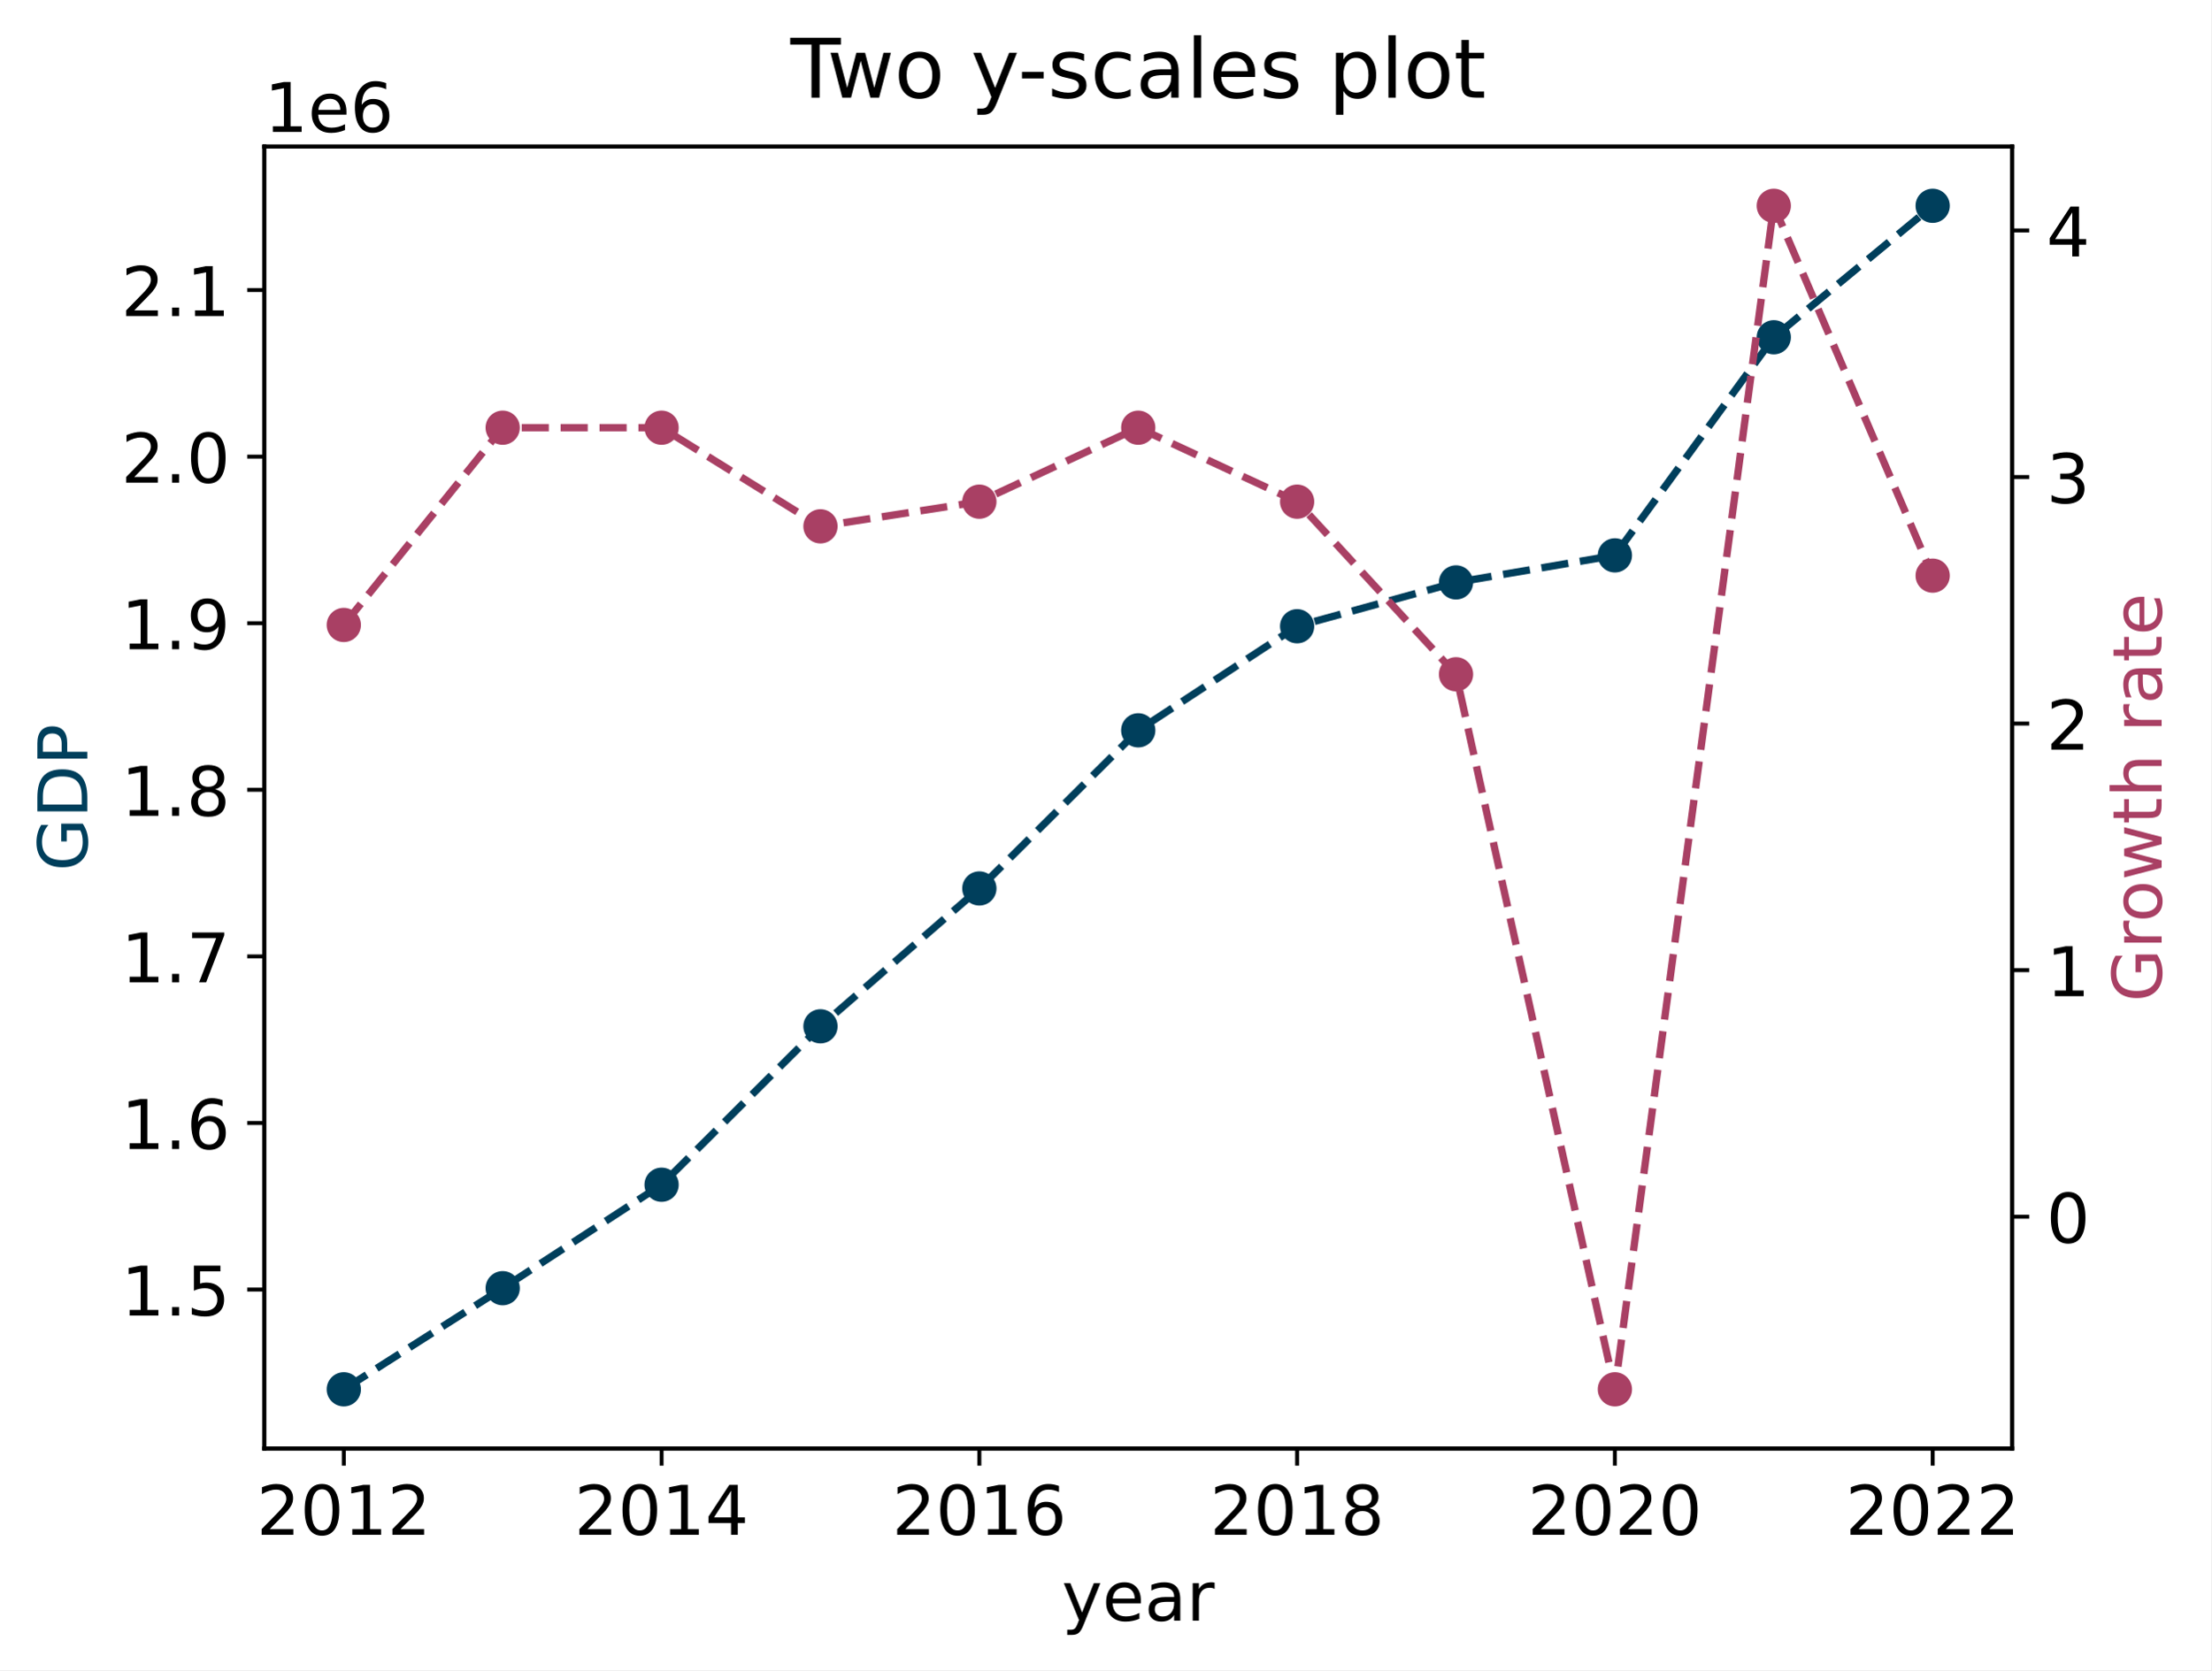
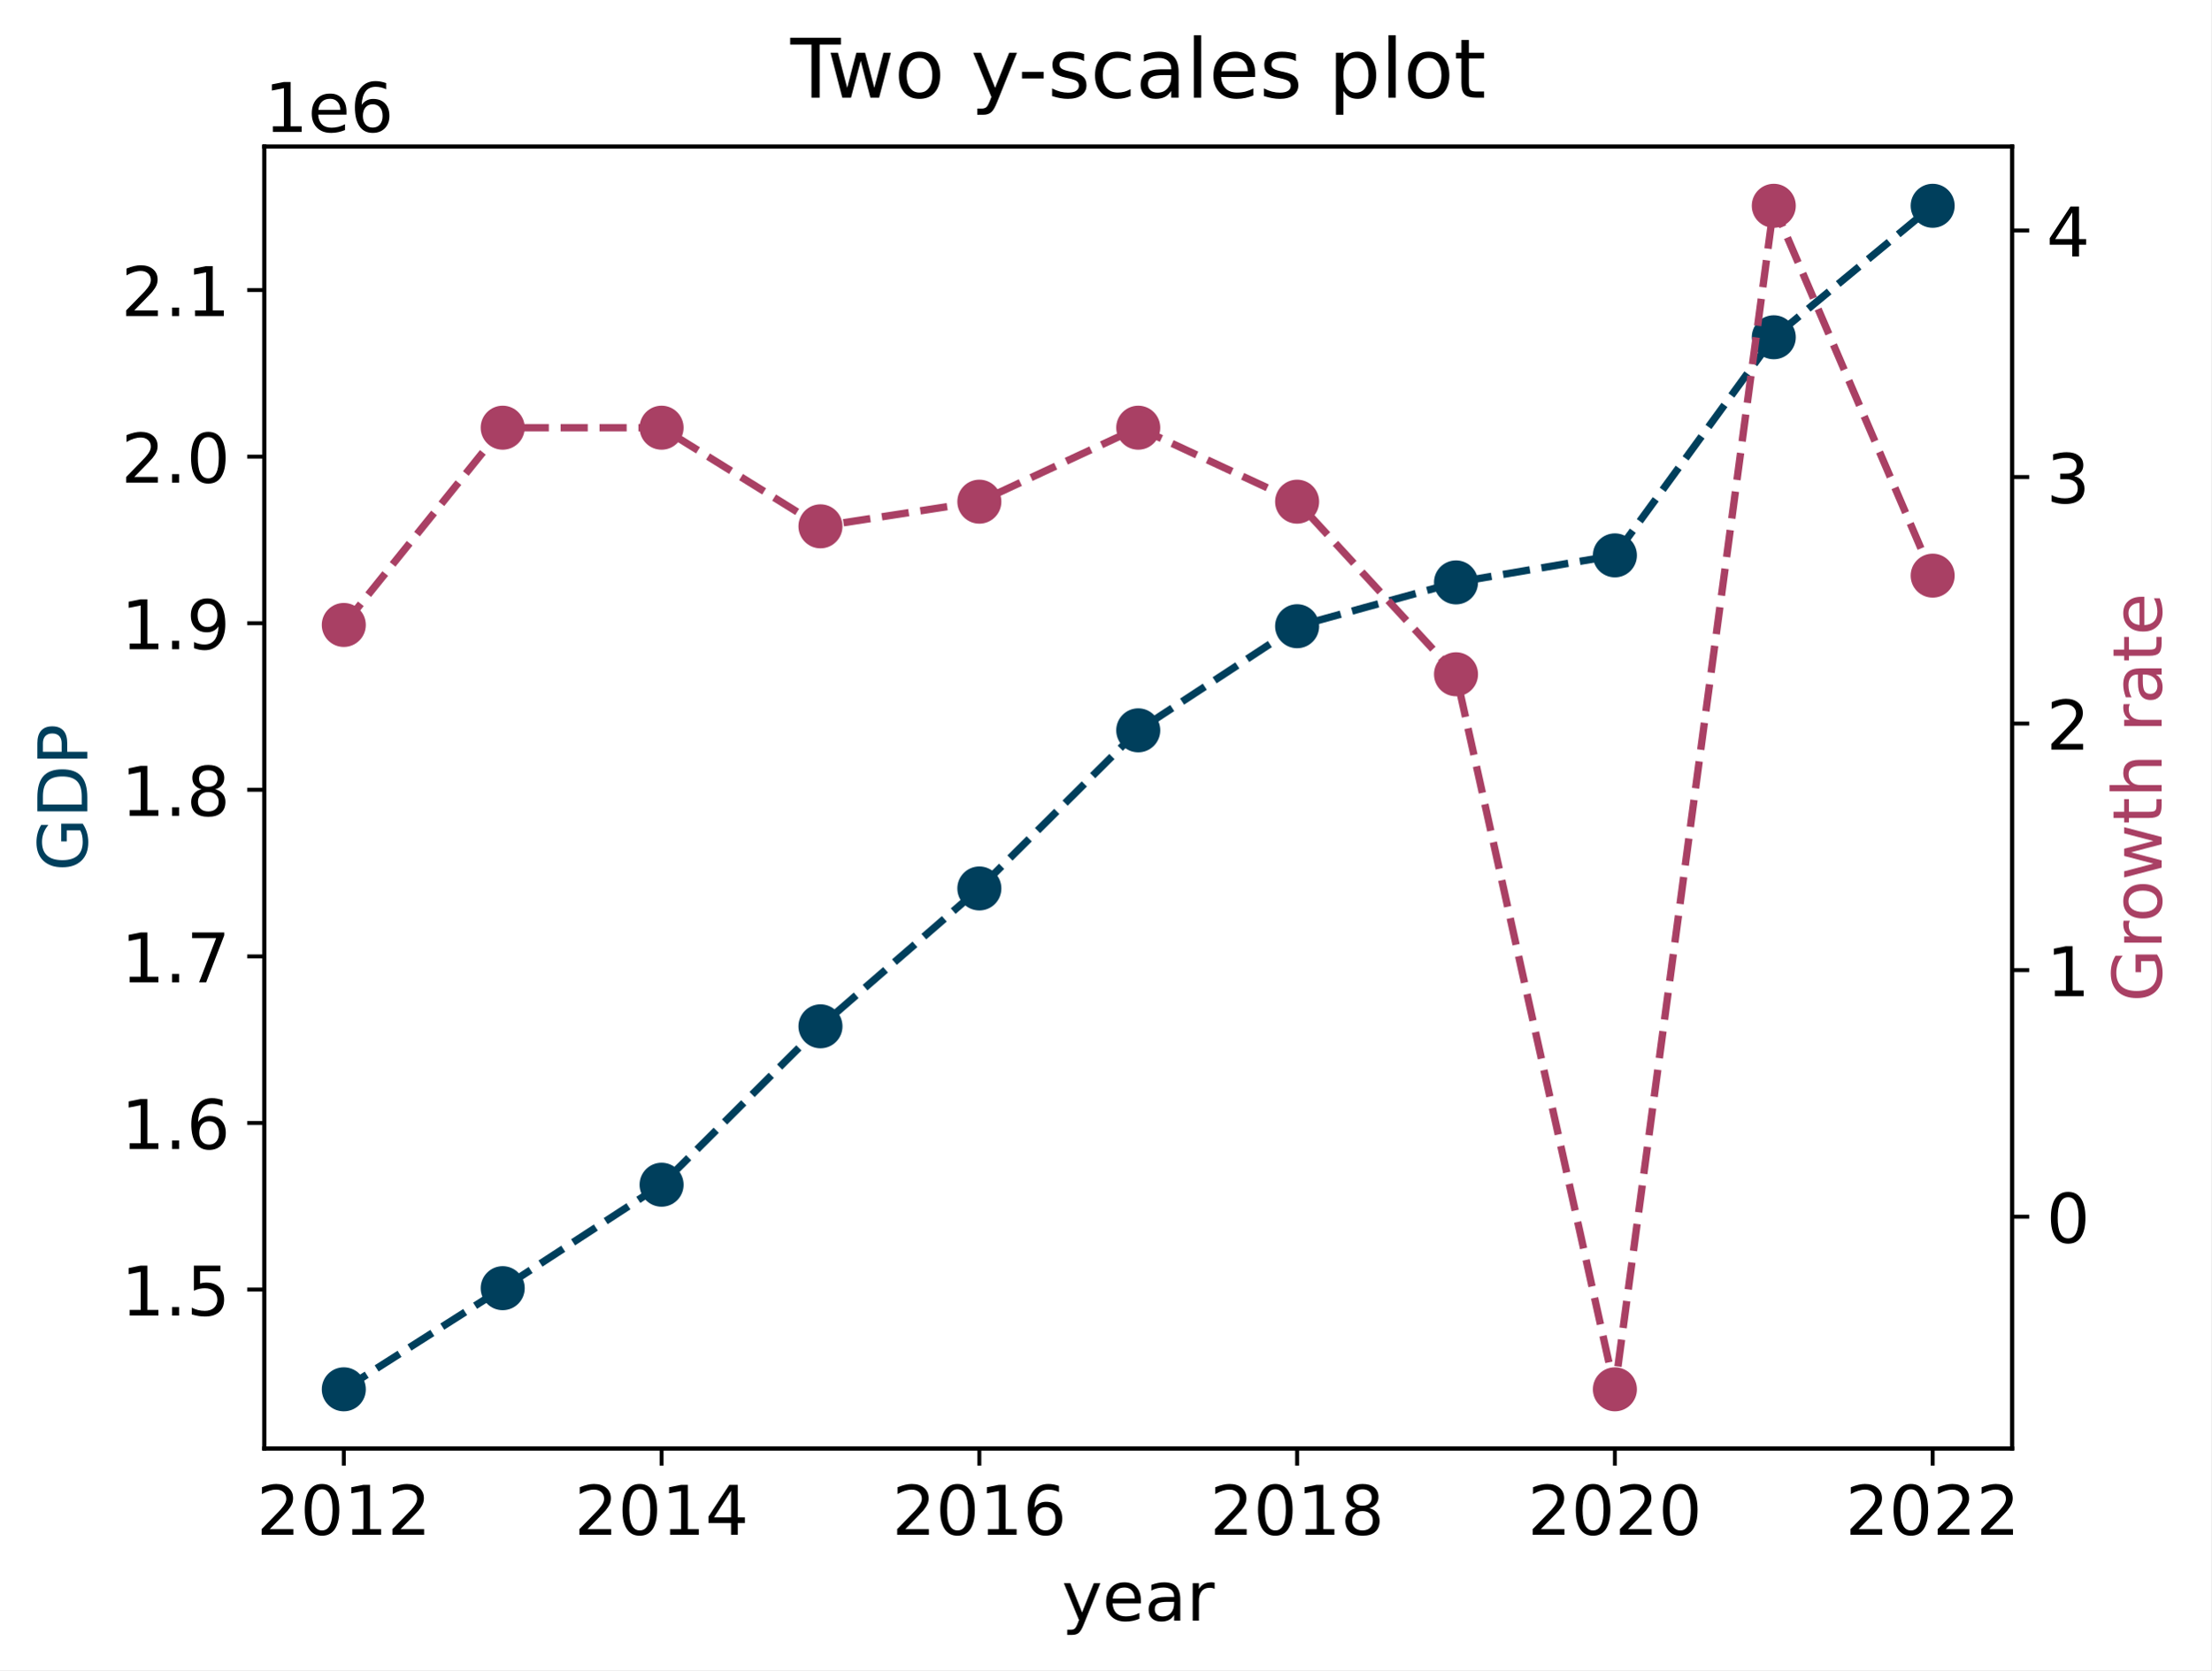
<svg xmlns="http://www.w3.org/2000/svg" xmlns:xlink="http://www.w3.org/1999/xlink" width="451.791pt" height="341.376pt" viewBox="0 0 451.791 341.376" version="1.1">
  <defs>
    <style type="text/css">*{stroke-linejoin: round; stroke-linecap: butt}</style>
  </defs>
  <g id="figure_1">
    <g id="patch_1">
      <path d="M 0 341.376  L 451.791 341.376  L 451.791 0  L 0 0  z " style="fill: #ffffff" />
    </g>
    <g id="axes_1">
      <g id="patch_2">
        <path d="M 54.014 296.077  L 411.134 296.077  L 411.134 29.965  L 54.014 29.965  z " style="fill: #ffffff" />
      </g>
      <g id="matplotlib.axis_1">
        <g id="xtick_1">
          <g id="line2d_1">
            <defs>
-               <path id="md98349c0f2" d="M 0 0  L 0 3.5  " style="stroke: #000000; stroke-width: 0.8" />
-             </defs>
-             <g>
-               <use xlink:href="#md98349c0f2" x="70.246" y="296.077" style="stroke: #000000; stroke-width: 0.8" />
+               <path id="mafc1a4df38" d="M 0 0  L 0 3.5  " style="stroke: #000000; stroke-width: 0.8" />
+             </defs>
+             <g>
+               <use xlink:href="#mafc1a4df38" x="70.246" y="296.077" style="stroke: #000000; stroke-width: 0.8" />
            </g>
          </g>
          <g id="text_1">
            <g transform="translate(52.43148 313.7152) scale(0.14 -0.14)">
              <defs>
                <path id="DejaVuSans-32" d="M 1228 531  L 3431 531  L 3431 0  L 469 0  L 469 531  Q 828 903 1448 1529  Q 2069 2156 2228 2338  Q 2531 2678 2651 2914  Q 2772 3150 2772 3378  Q 2772 3750 2511 3984  Q 2250 4219 1831 4219  Q 1534 4219 1204 4116  Q 875 4013 500 3803  L 500 4441  Q 881 4594 1212 4672  Q 1544 4750 1819 4750  Q 2544 4750 2975 4387  Q 3406 4025 3406 3419  Q 3406 3131 3298 2873  Q 3191 2616 2906 2266  Q 2828 2175 2409 1742  Q 1991 1309 1228 531  z " transform="scale(0.015625)" />
                <path id="DejaVuSans-30" d="M 2034 4250  Q 1547 4250 1301 3770  Q 1056 3291 1056 2328  Q 1056 1369 1301 889  Q 1547 409 2034 409  Q 2525 409 2770 889  Q 3016 1369 3016 2328  Q 3016 3291 2770 3770  Q 2525 4250 2034 4250  z M 2034 4750  Q 2819 4750 3233 4129  Q 3647 3509 3647 2328  Q 3647 1150 3233 529  Q 2819 -91 2034 -91  Q 1250 -91 836 529  Q 422 1150 422 2328  Q 422 3509 836 4129  Q 1250 4750 2034 4750  z " transform="scale(0.015625)" />
                <path id="DejaVuSans-31" d="M 794 531  L 1825 531  L 1825 4091  L 703 3866  L 703 4441  L 1819 4666  L 2450 4666  L 2450 531  L 3481 531  L 3481 0  L 794 0  L 794 531  z " transform="scale(0.015625)" />
              </defs>
              <use xlink:href="#DejaVuSans-32" />
              <use xlink:href="#DejaVuSans-30" x="63.623" />
              <use xlink:href="#DejaVuSans-31" x="127.246" />
              <use xlink:href="#DejaVuSans-32" x="190.869" />
            </g>
          </g>
        </g>
        <g id="xtick_2">
          <g id="line2d_2">
            <g>
-               <use xlink:href="#md98349c0f2" x="135.177" y="296.077" style="stroke: #000000; stroke-width: 0.8" />
+               <use xlink:href="#mafc1a4df38" x="135.177" y="296.077" style="stroke: #000000; stroke-width: 0.8" />
            </g>
          </g>
          <g id="text_2">
            <g transform="translate(117.3624 313.7152) scale(0.14 -0.14)">
              <defs>
                <path id="DejaVuSans-34" d="M 2419 4116  L 825 1625  L 2419 1625  L 2419 4116  z M 2253 4666  L 3047 4666  L 3047 1625  L 3713 1625  L 3713 1100  L 3047 1100  L 3047 0  L 2419 0  L 2419 1100  L 313 1100  L 313 1709  L 2253 4666  z " transform="scale(0.015625)" />
              </defs>
              <use xlink:href="#DejaVuSans-32" />
              <use xlink:href="#DejaVuSans-30" x="63.623" />
              <use xlink:href="#DejaVuSans-31" x="127.246" />
              <use xlink:href="#DejaVuSans-34" x="190.869" />
            </g>
          </g>
        </g>
        <g id="xtick_3">
          <g id="line2d_3">
            <g>
-               <use xlink:href="#md98349c0f2" x="200.108" y="296.077" style="stroke: #000000; stroke-width: 0.8" />
+               <use xlink:href="#mafc1a4df38" x="200.108" y="296.077" style="stroke: #000000; stroke-width: 0.8" />
            </g>
          </g>
          <g id="text_3">
            <g transform="translate(182.2933 313.7152) scale(0.14 -0.14)">
              <defs>
                <path id="DejaVuSans-36" d="M 2113 2584  Q 1688 2584 1439 2293  Q 1191 2003 1191 1497  Q 1191 994 1439 701  Q 1688 409 2113 409  Q 2538 409 2786 701  Q 3034 994 3034 1497  Q 3034 2003 2786 2293  Q 2538 2584 2113 2584  z M 3366 4563  L 3366 3988  Q 3128 4100 2886 4159  Q 2644 4219 2406 4219  Q 1781 4219 1451 3797  Q 1122 3375 1075 2522  Q 1259 2794 1537 2939  Q 1816 3084 2150 3084  Q 2853 3084 3261 2657  Q 3669 2231 3669 1497  Q 3669 778 3244 343  Q 2819 -91 2113 -91  Q 1303 -91 875 529  Q 447 1150 447 2328  Q 447 3434 972 4092  Q 1497 4750 2381 4750  Q 2619 4750 2861 4703  Q 3103 4656 3366 4563  z " transform="scale(0.015625)" />
              </defs>
              <use xlink:href="#DejaVuSans-32" />
              <use xlink:href="#DejaVuSans-30" x="63.623" />
              <use xlink:href="#DejaVuSans-31" x="127.246" />
              <use xlink:href="#DejaVuSans-36" x="190.869" />
            </g>
          </g>
        </g>
        <g id="xtick_4">
          <g id="line2d_4">
            <g>
-               <use xlink:href="#md98349c0f2" x="265.039" y="296.077" style="stroke: #000000; stroke-width: 0.8" />
+               <use xlink:href="#mafc1a4df38" x="265.039" y="296.077" style="stroke: #000000; stroke-width: 0.8" />
            </g>
          </g>
          <g id="text_4">
            <g transform="translate(247.2242 313.7152) scale(0.14 -0.14)">
              <defs>
                <path id="DejaVuSans-38" d="M 2034 2216  Q 1584 2216 1326 1975  Q 1069 1734 1069 1313  Q 1069 891 1326 650  Q 1584 409 2034 409  Q 2484 409 2743 651  Q 3003 894 3003 1313  Q 3003 1734 2745 1975  Q 2488 2216 2034 2216  z M 1403 2484  Q 997 2584 770 2862  Q 544 3141 544 3541  Q 544 4100 942 4425  Q 1341 4750 2034 4750  Q 2731 4750 3128 4425  Q 3525 4100 3525 3541  Q 3525 3141 3298 2862  Q 3072 2584 2669 2484  Q 3125 2378 3379 2068  Q 3634 1759 3634 1313  Q 3634 634 3220 271  Q 2806 -91 2034 -91  Q 1263 -91 848 271  Q 434 634 434 1313  Q 434 1759 690 2068  Q 947 2378 1403 2484  z M 1172 3481  Q 1172 3119 1398 2916  Q 1625 2713 2034 2713  Q 2441 2713 2670 2916  Q 2900 3119 2900 3481  Q 2900 3844 2670 4047  Q 2441 4250 2034 4250  Q 1625 4250 1398 4047  Q 1172 3844 1172 3481  z " transform="scale(0.015625)" />
              </defs>
              <use xlink:href="#DejaVuSans-32" />
              <use xlink:href="#DejaVuSans-30" x="63.623" />
              <use xlink:href="#DejaVuSans-31" x="127.246" />
              <use xlink:href="#DejaVuSans-38" x="190.869" />
            </g>
          </g>
        </g>
        <g id="xtick_5">
          <g id="line2d_5">
            <g>
-               <use xlink:href="#md98349c0f2" x="329.97" y="296.077" style="stroke: #000000; stroke-width: 0.8" />
+               <use xlink:href="#mafc1a4df38" x="329.97" y="296.077" style="stroke: #000000; stroke-width: 0.8" />
            </g>
          </g>
          <g id="text_5">
            <g transform="translate(312.1551 313.7152) scale(0.14 -0.14)">
              <use xlink:href="#DejaVuSans-32" />
              <use xlink:href="#DejaVuSans-30" x="63.623" />
              <use xlink:href="#DejaVuSans-32" x="127.246" />
              <use xlink:href="#DejaVuSans-30" x="190.869" />
            </g>
          </g>
        </g>
        <g id="xtick_6">
          <g id="line2d_6">
            <g>
-               <use xlink:href="#md98349c0f2" x="394.901" y="296.077" style="stroke: #000000; stroke-width: 0.8" />
+               <use xlink:href="#mafc1a4df38" x="394.901" y="296.077" style="stroke: #000000; stroke-width: 0.8" />
            </g>
          </g>
          <g id="text_6">
            <g transform="translate(377.086 313.7152) scale(0.14 -0.14)">
              <use xlink:href="#DejaVuSans-32" />
              <use xlink:href="#DejaVuSans-30" x="63.623" />
              <use xlink:href="#DejaVuSans-32" x="127.246" />
              <use xlink:href="#DejaVuSans-32" x="190.869" />
            </g>
          </g>
        </g>
        <g id="text_7">
          <g transform="translate(216.9561 331.2646) scale(0.14 -0.14)">
            <defs>
              <path id="DejaVuSans-79" d="M 2059 -325  Q 1816 -950 1584 -1140  Q 1353 -1331 966 -1331  L 506 -1331  L 506 -850  L 844 -850  Q 1081 -850 1212 -737  Q 1344 -625 1503 -206  L 1606 56  L 191 3500  L 800 3500  L 1894 763  L 2988 3500  L 3597 3500  L 2059 -325  z " transform="scale(0.015625)" />
              <path id="DejaVuSans-65" d="M 3597 1894  L 3597 1613  L 953 1613  Q 991 1019 1311 708  Q 1631 397 2203 397  Q 2534 397 2845 478  Q 3156 559 3463 722  L 3463 178  Q 3153 47 2828 -22  Q 2503 -91 2169 -91  Q 1331 -91 842 396  Q 353 884 353 1716  Q 353 2575 817 3079  Q 1281 3584 2069 3584  Q 2775 3584 3186 3129  Q 3597 2675 3597 1894  z M 3022 2063  Q 3016 2534 2758 2815  Q 2500 3097 2075 3097  Q 1594 3097 1305 2825  Q 1016 2553 972 2059  L 3022 2063  z " transform="scale(0.015625)" />
              <path id="DejaVuSans-61" d="M 2194 1759  Q 1497 1759 1228 1600  Q 959 1441 959 1056  Q 959 750 1161 570  Q 1363 391 1709 391  Q 2188 391 2477 730  Q 2766 1069 2766 1631  L 2766 1759  L 2194 1759  z M 3341 1997  L 3341 0  L 2766 0  L 2766 531  Q 2569 213 2275 61  Q 1981 -91 1556 -91  Q 1019 -91 701 211  Q 384 513 384 1019  Q 384 1609 779 1909  Q 1175 2209 1959 2209  L 2766 2209  L 2766 2266  Q 2766 2663 2505 2880  Q 2244 3097 1772 3097  Q 1472 3097 1187 3025  Q 903 2953 641 2809  L 641 3341  Q 956 3463 1253 3523  Q 1550 3584 1831 3584  Q 2591 3584 2966 3190  Q 3341 2797 3341 1997  z " transform="scale(0.015625)" />
              <path id="DejaVuSans-72" d="M 2631 2963  Q 2534 3019 2420 3045  Q 2306 3072 2169 3072  Q 1681 3072 1420 2755  Q 1159 2438 1159 1844  L 1159 0  L 581 0  L 581 3500  L 1159 3500  L 1159 2956  Q 1341 3275 1631 3429  Q 1922 3584 2338 3584  Q 2397 3584 2469 3576  Q 2541 3569 2628 3553  L 2631 2963  z " transform="scale(0.015625)" />
            </defs>
            <use xlink:href="#DejaVuSans-79" />
            <use xlink:href="#DejaVuSans-65" x="59.18" />
            <use xlink:href="#DejaVuSans-61" x="120.703" />
            <use xlink:href="#DejaVuSans-72" x="181.982" />
          </g>
        </g>
      </g>
      <g id="matplotlib.axis_2">
        <g id="ytick_1">
          <g id="line2d_7">
            <defs>
-               <path id="meb5363ca8b" d="M 0 0  L -3.5 0  " style="stroke: #000000; stroke-width: 0.8" />
-             </defs>
-             <g>
-               <use xlink:href="#meb5363ca8b" x="54.014" y="263.589" style="stroke: #000000; stroke-width: 0.8" />
+               <path id="ma5340fbafd" d="M 0 0  L -3.5 0  " style="stroke: #000000; stroke-width: 0.8" />
+             </defs>
+             <g>
+               <use xlink:href="#ma5340fbafd" x="54.014" y="263.589" style="stroke: #000000; stroke-width: 0.8" />
            </g>
          </g>
          <g id="text_8">
            <g transform="translate(24.74938 268.9076) scale(0.14 -0.14)">
              <defs>
                <path id="DejaVuSans-2e" d="M 684 794  L 1344 794  L 1344 0  L 684 0  L 684 794  z " transform="scale(0.015625)" />
                <path id="DejaVuSans-35" d="M 691 4666  L 3169 4666  L 3169 4134  L 1269 4134  L 1269 2991  Q 1406 3038 1543 3061  Q 1681 3084 1819 3084  Q 2600 3084 3056 2656  Q 3513 2228 3513 1497  Q 3513 744 3044 326  Q 2575 -91 1722 -91  Q 1428 -91 1123 -41  Q 819 9 494 109  L 494 744  Q 775 591 1075 516  Q 1375 441 1709 441  Q 2250 441 2565 725  Q 2881 1009 2881 1497  Q 2881 1984 2565 2268  Q 2250 2553 1709 2553  Q 1456 2553 1204 2497  Q 953 2441 691 2322  L 691 4666  z " transform="scale(0.015625)" />
              </defs>
              <use xlink:href="#DejaVuSans-31" />
              <use xlink:href="#DejaVuSans-2e" x="63.623" />
              <use xlink:href="#DejaVuSans-35" x="95.41" />
            </g>
          </g>
        </g>
        <g id="ytick_2">
          <g id="line2d_8">
            <g>
-               <use xlink:href="#meb5363ca8b" x="54.014" y="229.538" style="stroke: #000000; stroke-width: 0.8" />
+               <use xlink:href="#ma5340fbafd" x="54.014" y="229.538" style="stroke: #000000; stroke-width: 0.8" />
            </g>
          </g>
          <g id="text_9">
            <g transform="translate(24.74938 234.8567) scale(0.14 -0.14)">
              <use xlink:href="#DejaVuSans-31" />
              <use xlink:href="#DejaVuSans-2e" x="63.623" />
              <use xlink:href="#DejaVuSans-36" x="95.41" />
            </g>
          </g>
        </g>
        <g id="ytick_3">
          <g id="line2d_9">
            <g>
-               <use xlink:href="#meb5363ca8b" x="54.014" y="195.487" style="stroke: #000000; stroke-width: 0.8" />
+               <use xlink:href="#ma5340fbafd" x="54.014" y="195.487" style="stroke: #000000; stroke-width: 0.8" />
            </g>
          </g>
          <g id="text_10">
            <g transform="translate(24.74938 200.8057) scale(0.14 -0.14)">
              <defs>
                <path id="DejaVuSans-37" d="M 525 4666  L 3525 4666  L 3525 4397  L 1831 0  L 1172 0  L 2766 4134  L 525 4134  L 525 4666  z " transform="scale(0.015625)" />
              </defs>
              <use xlink:href="#DejaVuSans-31" />
              <use xlink:href="#DejaVuSans-2e" x="63.623" />
              <use xlink:href="#DejaVuSans-37" x="95.41" />
            </g>
          </g>
        </g>
        <g id="ytick_4">
          <g id="line2d_10">
            <g>
-               <use xlink:href="#meb5363ca8b" x="54.014" y="161.436" style="stroke: #000000; stroke-width: 0.8" />
+               <use xlink:href="#ma5340fbafd" x="54.014" y="161.436" style="stroke: #000000; stroke-width: 0.8" />
            </g>
          </g>
          <g id="text_11">
            <g transform="translate(24.74938 166.7547) scale(0.14 -0.14)">
              <use xlink:href="#DejaVuSans-31" />
              <use xlink:href="#DejaVuSans-2e" x="63.623" />
              <use xlink:href="#DejaVuSans-38" x="95.41" />
            </g>
          </g>
        </g>
        <g id="ytick_5">
          <g id="line2d_11">
            <g>
-               <use xlink:href="#meb5363ca8b" x="54.014" y="127.385" style="stroke: #000000; stroke-width: 0.8" />
+               <use xlink:href="#ma5340fbafd" x="54.014" y="127.385" style="stroke: #000000; stroke-width: 0.8" />
            </g>
          </g>
          <g id="text_12">
            <g transform="translate(24.74938 132.7038) scale(0.14 -0.14)">
              <defs>
                <path id="DejaVuSans-39" d="M 703 97  L 703 672  Q 941 559 1184 500  Q 1428 441 1663 441  Q 2288 441 2617 861  Q 2947 1281 2994 2138  Q 2813 1869 2534 1725  Q 2256 1581 1919 1581  Q 1219 1581 811 2004  Q 403 2428 403 3163  Q 403 3881 828 4315  Q 1253 4750 1959 4750  Q 2769 4750 3195 4129  Q 3622 3509 3622 2328  Q 3622 1225 3098 567  Q 2575 -91 1691 -91  Q 1453 -91 1209 -44  Q 966 3 703 97  z M 1959 2075  Q 2384 2075 2632 2365  Q 2881 2656 2881 3163  Q 2881 3666 2632 3958  Q 2384 4250 1959 4250  Q 1534 4250 1286 3958  Q 1038 3666 1038 3163  Q 1038 2656 1286 2365  Q 1534 2075 1959 2075  z " transform="scale(0.015625)" />
              </defs>
              <use xlink:href="#DejaVuSans-31" />
              <use xlink:href="#DejaVuSans-2e" x="63.623" />
              <use xlink:href="#DejaVuSans-39" x="95.41" />
            </g>
          </g>
        </g>
        <g id="ytick_6">
          <g id="line2d_12">
            <g>
-               <use xlink:href="#meb5363ca8b" x="54.014" y="93.334" style="stroke: #000000; stroke-width: 0.8" />
+               <use xlink:href="#ma5340fbafd" x="54.014" y="93.334" style="stroke: #000000; stroke-width: 0.8" />
            </g>
          </g>
          <g id="text_13">
            <g transform="translate(24.74938 98.6528) scale(0.14 -0.14)">
              <use xlink:href="#DejaVuSans-32" />
              <use xlink:href="#DejaVuSans-2e" x="63.623" />
              <use xlink:href="#DejaVuSans-30" x="95.41" />
            </g>
          </g>
        </g>
        <g id="ytick_7">
          <g id="line2d_13">
            <g>
-               <use xlink:href="#meb5363ca8b" x="54.014" y="59.283" style="stroke: #000000; stroke-width: 0.8" />
+               <use xlink:href="#ma5340fbafd" x="54.014" y="59.283" style="stroke: #000000; stroke-width: 0.8" />
            </g>
          </g>
          <g id="text_14">
            <g transform="translate(24.74938 64.60183) scale(0.14 -0.14)">
              <use xlink:href="#DejaVuSans-32" />
              <use xlink:href="#DejaVuSans-2e" x="63.623" />
              <use xlink:href="#DejaVuSans-31" x="95.41" />
            </g>
          </g>
        </g>
        <g id="text_15">
          <g style="fill: #003f5c" transform="translate(17.83781 178.0561) rotate(-90) scale(0.14 -0.14)">
            <defs>
              <path id="DejaVuSans-47" d="M 3809 666  L 3809 1919  L 2778 1919  L 2778 2438  L 4434 2438  L 4434 434  Q 4069 175 3628 42  Q 3188 -91 2688 -91  Q 1594 -91 976 548  Q 359 1188 359 2328  Q 359 3472 976 4111  Q 1594 4750 2688 4750  Q 3144 4750 3555 4637  Q 3966 4525 4313 4306  L 4313 3634  Q 3963 3931 3569 4081  Q 3175 4231 2741 4231  Q 1884 4231 1454 3753  Q 1025 3275 1025 2328  Q 1025 1384 1454 906  Q 1884 428 2741 428  Q 3075 428 3337 486  Q 3600 544 3809 666  z " transform="scale(0.015625)" />
              <path id="DejaVuSans-44" d="M 1259 4147  L 1259 519  L 2022 519  Q 2988 519 3436 956  Q 3884 1394 3884 2338  Q 3884 3275 3436 3711  Q 2988 4147 2022 4147  L 1259 4147  z M 628 4666  L 1925 4666  Q 3281 4666 3915 4102  Q 4550 3538 4550 2338  Q 4550 1131 3912 565  Q 3275 0 1925 0  L 628 0  L 628 4666  z " transform="scale(0.015625)" />
              <path id="DejaVuSans-50" d="M 1259 4147  L 1259 2394  L 2053 2394  Q 2494 2394 2734 2622  Q 2975 2850 2975 3272  Q 2975 3691 2734 3919  Q 2494 4147 2053 4147  L 1259 4147  z M 628 4666  L 2053 4666  Q 2838 4666 3239 4311  Q 3641 3956 3641 3272  Q 3641 2581 3239 2228  Q 2838 1875 2053 1875  L 1259 1875  L 1259 0  L 628 0  L 628 4666  z " transform="scale(0.015625)" />
            </defs>
            <use xlink:href="#DejaVuSans-47" />
            <use xlink:href="#DejaVuSans-44" x="77.49" />
            <use xlink:href="#DejaVuSans-50" x="154.492" />
          </g>
        </g>
        <g id="text_16">
          <g transform="translate(54.01375 26.96538) scale(0.14 -0.14)">
            <use xlink:href="#DejaVuSans-31" />
            <use xlink:href="#DejaVuSans-65" x="63.623" />
            <use xlink:href="#DejaVuSans-36" x="125.146" />
          </g>
        </g>
      </g>
      <g id="line2d_14">
-         <path d="M 70.246 283.981  L 102.712 263.31  L 135.177 242.161  L 167.643 209.781  L 200.108 181.601  L 232.574 149.28  L 265.039 128  L 297.505 119.043  L 329.97 113.517  L 362.436 68.934  L 394.901 42.061  " clip-path="url(#pbf50446259)" style="fill: none; stroke-dasharray: 5.55,2.4; stroke-dashoffset: 0; stroke: #003f5c; stroke-width: 1.5" />
+         <path d="M 70.246 283.981  L 102.712 263.31  L 135.177 242.161  L 167.643 209.781  L 200.108 181.601  L 232.574 149.28  L 265.039 128  L 297.505 119.043  L 329.97 113.517  L 362.436 68.934  L 394.901 42.061  " clip-path="url(#pc409bcd33d)" style="fill: none; stroke-dasharray: 5.55,2.4; stroke-dashoffset: 0; stroke: #003f5c; stroke-width: 1.5" />
        <defs>
-           <path id="m1c640a892f" d="M 0 3  C 0.796 3 1.559 2.684 2.121 2.121  C 2.684 1.559 3 0.796 3 0  C 3 -0.796 2.684 -1.559 2.121 -2.121  C 1.559 -2.684 0.796 -3 0 -3  C -0.796 -3 -1.559 -2.684 -2.121 -2.121  C -2.684 -1.559 -3 -0.796 -3 0  C -3 0.796 -2.684 1.559 -2.121 2.121  C -1.559 2.684 -0.796 3 0 3  z " style="stroke: #003f5c" />
+           <path id="m0509bbf10b" d="M 0 4  C 1.061 4 2.078 3.579 2.828 2.828  C 3.579 2.078 4 1.061 4 0  C 4 -1.061 3.579 -2.078 2.828 -2.828  C 2.078 -3.579 1.061 -4 0 -4  C -1.061 -4 -2.078 -3.579 -2.828 -2.828  C -3.579 -2.078 -4 -1.061 -4 0  C -4 1.061 -3.579 2.078 -2.828 2.828  C -2.078 3.579 -1.061 4 0 4  z " style="stroke: #003f5c" />
        </defs>
-         <g clip-path="url(#pbf50446259)">
-           <use xlink:href="#m1c640a892f" x="70.246" y="283.981" style="fill: #003f5c; stroke: #003f5c" />
-           <use xlink:href="#m1c640a892f" x="102.712" y="263.31" style="fill: #003f5c; stroke: #003f5c" />
-           <use xlink:href="#m1c640a892f" x="135.177" y="242.161" style="fill: #003f5c; stroke: #003f5c" />
-           <use xlink:href="#m1c640a892f" x="167.643" y="209.781" style="fill: #003f5c; stroke: #003f5c" />
-           <use xlink:href="#m1c640a892f" x="200.108" y="181.601" style="fill: #003f5c; stroke: #003f5c" />
-           <use xlink:href="#m1c640a892f" x="232.574" y="149.28" style="fill: #003f5c; stroke: #003f5c" />
-           <use xlink:href="#m1c640a892f" x="265.039" y="128" style="fill: #003f5c; stroke: #003f5c" />
-           <use xlink:href="#m1c640a892f" x="297.505" y="119.043" style="fill: #003f5c; stroke: #003f5c" />
-           <use xlink:href="#m1c640a892f" x="329.97" y="113.517" style="fill: #003f5c; stroke: #003f5c" />
-           <use xlink:href="#m1c640a892f" x="362.436" y="68.934" style="fill: #003f5c; stroke: #003f5c" />
-           <use xlink:href="#m1c640a892f" x="394.901" y="42.061" style="fill: #003f5c; stroke: #003f5c" />
+         <g clip-path="url(#pc409bcd33d)">
+           <use xlink:href="#m0509bbf10b" x="70.246" y="283.981" style="fill: #003f5c; stroke: #003f5c" />
+           <use xlink:href="#m0509bbf10b" x="102.712" y="263.31" style="fill: #003f5c; stroke: #003f5c" />
+           <use xlink:href="#m0509bbf10b" x="135.177" y="242.161" style="fill: #003f5c; stroke: #003f5c" />
+           <use xlink:href="#m0509bbf10b" x="167.643" y="209.781" style="fill: #003f5c; stroke: #003f5c" />
+           <use xlink:href="#m0509bbf10b" x="200.108" y="181.601" style="fill: #003f5c; stroke: #003f5c" />
+           <use xlink:href="#m0509bbf10b" x="232.574" y="149.28" style="fill: #003f5c; stroke: #003f5c" />
+           <use xlink:href="#m0509bbf10b" x="265.039" y="128" style="fill: #003f5c; stroke: #003f5c" />
+           <use xlink:href="#m0509bbf10b" x="297.505" y="119.043" style="fill: #003f5c; stroke: #003f5c" />
+           <use xlink:href="#m0509bbf10b" x="329.97" y="113.517" style="fill: #003f5c; stroke: #003f5c" />
+           <use xlink:href="#m0509bbf10b" x="362.436" y="68.934" style="fill: #003f5c; stroke: #003f5c" />
+           <use xlink:href="#m0509bbf10b" x="394.901" y="42.061" style="fill: #003f5c; stroke: #003f5c" />
        </g>
      </g>
      <g id="patch_3">
        <path d="M 54.014 296.077  L 54.014 29.965  " style="fill: none; stroke: #000000; stroke-width: 0.8; stroke-linejoin: miter; stroke-linecap: square" />
      </g>
      <g id="patch_4">
        <path d="M 411.134 296.077  L 411.134 29.965  " style="fill: none; stroke: #000000; stroke-width: 0.8; stroke-linejoin: miter; stroke-linecap: square" />
      </g>
      <g id="patch_5">
        <path d="M 54.014 296.077  L 411.134 296.077  " style="fill: none; stroke: #000000; stroke-width: 0.8; stroke-linejoin: miter; stroke-linecap: square" />
      </g>
      <g id="patch_6">
        <path d="M 54.014 29.965  L 411.134 29.965  " style="fill: none; stroke: #000000; stroke-width: 0.8; stroke-linejoin: miter; stroke-linecap: square" />
      </g>
    </g>
    <g id="axes_2">
      <g id="matplotlib.axis_3">
        <g id="ytick_8">
          <g id="line2d_15">
            <defs>
-               <path id="m8871c37d7e" d="M 0 0  L 3.5 0  " style="stroke: #000000; stroke-width: 0.8" />
-             </defs>
-             <g>
-               <use xlink:href="#m8871c37d7e" x="411.134" y="248.701" style="stroke: #000000; stroke-width: 0.8" />
+               <path id="m9809b2b8b5" d="M 0 0  L 3.5 0  " style="stroke: #000000; stroke-width: 0.8" />
+             </defs>
+             <g>
+               <use xlink:href="#m9809b2b8b5" x="411.134" y="248.701" style="stroke: #000000; stroke-width: 0.8" />
            </g>
          </g>
          <g id="text_17">
            <g transform="translate(418.1338 254.0203) scale(0.14 -0.14)">
              <use xlink:href="#DejaVuSans-30" />
            </g>
          </g>
        </g>
        <g id="ytick_9">
          <g id="line2d_16">
            <g>
-               <use xlink:href="#m8871c37d7e" x="411.134" y="198.301" style="stroke: #000000; stroke-width: 0.8" />
+               <use xlink:href="#m9809b2b8b5" x="411.134" y="198.301" style="stroke: #000000; stroke-width: 0.8" />
            </g>
          </g>
          <g id="text_18">
            <g transform="translate(418.1338 203.6203) scale(0.14 -0.14)">
              <use xlink:href="#DejaVuSans-31" />
            </g>
          </g>
        </g>
        <g id="ytick_10">
          <g id="line2d_17">
            <g>
-               <use xlink:href="#m8871c37d7e" x="411.134" y="147.901" style="stroke: #000000; stroke-width: 0.8" />
+               <use xlink:href="#m9809b2b8b5" x="411.134" y="147.901" style="stroke: #000000; stroke-width: 0.8" />
            </g>
          </g>
          <g id="text_19">
            <g transform="translate(418.1338 153.2203) scale(0.14 -0.14)">
              <use xlink:href="#DejaVuSans-32" />
            </g>
          </g>
        </g>
        <g id="ytick_11">
          <g id="line2d_18">
            <g>
-               <use xlink:href="#m8871c37d7e" x="411.134" y="97.501" style="stroke: #000000; stroke-width: 0.8" />
+               <use xlink:href="#m9809b2b8b5" x="411.134" y="97.501" style="stroke: #000000; stroke-width: 0.8" />
            </g>
          </g>
          <g id="text_20">
            <g transform="translate(418.1338 102.8203) scale(0.14 -0.14)">
              <defs>
                <path id="DejaVuSans-33" d="M 2597 2516  Q 3050 2419 3304 2112  Q 3559 1806 3559 1356  Q 3559 666 3084 287  Q 2609 -91 1734 -91  Q 1441 -91 1130 -33  Q 819 25 488 141  L 488 750  Q 750 597 1062 519  Q 1375 441 1716 441  Q 2309 441 2620 675  Q 2931 909 2931 1356  Q 2931 1769 2642 2001  Q 2353 2234 1838 2234  L 1294 2234  L 1294 2753  L 1863 2753  Q 2328 2753 2575 2939  Q 2822 3125 2822 3475  Q 2822 3834 2567 4026  Q 2313 4219 1838 4219  Q 1578 4219 1281 4162  Q 984 4106 628 3988  L 628 4550  Q 988 4650 1302 4700  Q 1616 4750 1894 4750  Q 2613 4750 3031 4423  Q 3450 4097 3450 3541  Q 3450 3153 3228 2886  Q 3006 2619 2597 2516  z " transform="scale(0.015625)" />
              </defs>
              <use xlink:href="#DejaVuSans-33" />
            </g>
          </g>
        </g>
        <g id="ytick_12">
          <g id="line2d_19">
            <g>
-               <use xlink:href="#m8871c37d7e" x="411.134" y="47.101" style="stroke: #000000; stroke-width: 0.8" />
+               <use xlink:href="#m9809b2b8b5" x="411.134" y="47.101" style="stroke: #000000; stroke-width: 0.8" />
            </g>
          </g>
          <g id="text_21">
            <g transform="translate(418.1338 52.42028) scale(0.14 -0.14)">
              <use xlink:href="#DejaVuSans-34" />
            </g>
          </g>
        </g>
        <g id="text_22">
          <g style="fill: #a94064" transform="translate(441.6791 204.7972) rotate(-90) scale(0.14 -0.14)">
            <defs>
              <path id="DejaVuSans-6f" d="M 1959 3097  Q 1497 3097 1228 2736  Q 959 2375 959 1747  Q 959 1119 1226 758  Q 1494 397 1959 397  Q 2419 397 2687 759  Q 2956 1122 2956 1747  Q 2956 2369 2687 2733  Q 2419 3097 1959 3097  z M 1959 3584  Q 2709 3584 3137 3096  Q 3566 2609 3566 1747  Q 3566 888 3137 398  Q 2709 -91 1959 -91  Q 1206 -91 779 398  Q 353 888 353 1747  Q 353 2609 779 3096  Q 1206 3584 1959 3584  z " transform="scale(0.015625)" />
              <path id="DejaVuSans-77" d="M 269 3500  L 844 3500  L 1563 769  L 2278 3500  L 2956 3500  L 3675 769  L 4391 3500  L 4966 3500  L 4050 0  L 3372 0  L 2619 2869  L 1863 0  L 1184 0  L 269 3500  z " transform="scale(0.015625)" />
              <path id="DejaVuSans-74" d="M 1172 4494  L 1172 3500  L 2356 3500  L 2356 3053  L 1172 3053  L 1172 1153  Q 1172 725 1289 603  Q 1406 481 1766 481  L 2356 481  L 2356 0  L 1766 0  Q 1100 0 847 248  Q 594 497 594 1153  L 594 3053  L 172 3053  L 172 3500  L 594 3500  L 594 4494  L 1172 4494  z " transform="scale(0.015625)" />
              <path id="DejaVuSans-68" d="M 3513 2113  L 3513 0  L 2938 0  L 2938 2094  Q 2938 2591 2744 2837  Q 2550 3084 2163 3084  Q 1697 3084 1428 2787  Q 1159 2491 1159 1978  L 1159 0  L 581 0  L 581 4863  L 1159 4863  L 1159 2956  Q 1366 3272 1645 3428  Q 1925 3584 2291 3584  Q 2894 3584 3203 3211  Q 3513 2838 3513 2113  z " transform="scale(0.015625)" />
              <path id="DejaVuSans-20" transform="scale(0.015625)" />
            </defs>
            <use xlink:href="#DejaVuSans-47" />
            <use xlink:href="#DejaVuSans-72" x="77.49" />
            <use xlink:href="#DejaVuSans-6f" x="116.354" />
            <use xlink:href="#DejaVuSans-77" x="177.535" />
            <use xlink:href="#DejaVuSans-74" x="259.322" />
            <use xlink:href="#DejaVuSans-68" x="298.531" />
            <use xlink:href="#DejaVuSans-20" x="361.91" />
            <use xlink:href="#DejaVuSans-72" x="393.697" />
            <use xlink:href="#DejaVuSans-61" x="434.811" />
            <use xlink:href="#DejaVuSans-74" x="496.09" />
            <use xlink:href="#DejaVuSans-65" x="535.299" />
          </g>
        </g>
      </g>
      <g id="line2d_20">
-         <path d="M 70.246 127.741  L 102.712 87.421  L 135.177 87.421  L 167.643 107.581  L 200.108 102.541  L 232.574 87.421  L 265.039 102.541  L 297.505 137.821  L 329.97 283.981  L 362.436 42.061  L 394.901 117.661  " clip-path="url(#pbf50446259)" style="fill: none; stroke-dasharray: 5.55,2.4; stroke-dashoffset: 0; stroke: #a94064; stroke-width: 1.5" />
+         <path d="M 70.246 127.741  L 102.712 87.421  L 135.177 87.421  L 167.643 107.581  L 200.108 102.541  L 232.574 87.421  L 265.039 102.541  L 297.505 137.821  L 329.97 283.981  L 362.436 42.061  L 394.901 117.661  " clip-path="url(#pc409bcd33d)" style="fill: none; stroke-dasharray: 5.55,2.4; stroke-dashoffset: 0; stroke: #a94064; stroke-width: 1.5" />
        <defs>
-           <path id="m257333f1d3" d="M 0 3  C 0.796 3 1.559 2.684 2.121 2.121  C 2.684 1.559 3 0.796 3 0  C 3 -0.796 2.684 -1.559 2.121 -2.121  C 1.559 -2.684 0.796 -3 0 -3  C -0.796 -3 -1.559 -2.684 -2.121 -2.121  C -2.684 -1.559 -3 -0.796 -3 0  C -3 0.796 -2.684 1.559 -2.121 2.121  C -1.559 2.684 -0.796 3 0 3  z " style="stroke: #a94064" />
+           <path id="md9dd49e4d8" d="M 0 4  C 1.061 4 2.078 3.579 2.828 2.828  C 3.579 2.078 4 1.061 4 0  C 4 -1.061 3.579 -2.078 2.828 -2.828  C 2.078 -3.579 1.061 -4 0 -4  C -1.061 -4 -2.078 -3.579 -2.828 -2.828  C -3.579 -2.078 -4 -1.061 -4 0  C -4 1.061 -3.579 2.078 -2.828 2.828  C -2.078 3.579 -1.061 4 0 4  z " style="stroke: #a94064" />
        </defs>
-         <g clip-path="url(#pbf50446259)">
-           <use xlink:href="#m257333f1d3" x="70.246" y="127.741" style="fill: #a94064; stroke: #a94064" />
-           <use xlink:href="#m257333f1d3" x="102.712" y="87.421" style="fill: #a94064; stroke: #a94064" />
-           <use xlink:href="#m257333f1d3" x="135.177" y="87.421" style="fill: #a94064; stroke: #a94064" />
-           <use xlink:href="#m257333f1d3" x="167.643" y="107.581" style="fill: #a94064; stroke: #a94064" />
-           <use xlink:href="#m257333f1d3" x="200.108" y="102.541" style="fill: #a94064; stroke: #a94064" />
-           <use xlink:href="#m257333f1d3" x="232.574" y="87.421" style="fill: #a94064; stroke: #a94064" />
-           <use xlink:href="#m257333f1d3" x="265.039" y="102.541" style="fill: #a94064; stroke: #a94064" />
-           <use xlink:href="#m257333f1d3" x="297.505" y="137.821" style="fill: #a94064; stroke: #a94064" />
-           <use xlink:href="#m257333f1d3" x="329.97" y="283.981" style="fill: #a94064; stroke: #a94064" />
-           <use xlink:href="#m257333f1d3" x="362.436" y="42.061" style="fill: #a94064; stroke: #a94064" />
-           <use xlink:href="#m257333f1d3" x="394.901" y="117.661" style="fill: #a94064; stroke: #a94064" />
+         <g clip-path="url(#pc409bcd33d)">
+           <use xlink:href="#md9dd49e4d8" x="70.246" y="127.741" style="fill: #a94064; stroke: #a94064" />
+           <use xlink:href="#md9dd49e4d8" x="102.712" y="87.421" style="fill: #a94064; stroke: #a94064" />
+           <use xlink:href="#md9dd49e4d8" x="135.177" y="87.421" style="fill: #a94064; stroke: #a94064" />
+           <use xlink:href="#md9dd49e4d8" x="167.643" y="107.581" style="fill: #a94064; stroke: #a94064" />
+           <use xlink:href="#md9dd49e4d8" x="200.108" y="102.541" style="fill: #a94064; stroke: #a94064" />
+           <use xlink:href="#md9dd49e4d8" x="232.574" y="87.421" style="fill: #a94064; stroke: #a94064" />
+           <use xlink:href="#md9dd49e4d8" x="265.039" y="102.541" style="fill: #a94064; stroke: #a94064" />
+           <use xlink:href="#md9dd49e4d8" x="297.505" y="137.821" style="fill: #a94064; stroke: #a94064" />
+           <use xlink:href="#md9dd49e4d8" x="329.97" y="283.981" style="fill: #a94064; stroke: #a94064" />
+           <use xlink:href="#md9dd49e4d8" x="362.436" y="42.061" style="fill: #a94064; stroke: #a94064" />
+           <use xlink:href="#md9dd49e4d8" x="394.901" y="117.661" style="fill: #a94064; stroke: #a94064" />
        </g>
      </g>
      <g id="patch_7">
        <path d="M 54.014 296.077  L 54.014 29.965  " style="fill: none; stroke: #000000; stroke-width: 0.8; stroke-linejoin: miter; stroke-linecap: square" />
      </g>
      <g id="patch_8">
        <path d="M 411.134 296.077  L 411.134 29.965  " style="fill: none; stroke: #000000; stroke-width: 0.8; stroke-linejoin: miter; stroke-linecap: square" />
      </g>
      <g id="patch_9">
        <path d="M 54.014 296.077  L 411.134 296.077  " style="fill: none; stroke: #000000; stroke-width: 0.8; stroke-linejoin: miter; stroke-linecap: square" />
      </g>
      <g id="patch_10">
        <path d="M 54.014 29.965  L 411.134 29.965  " style="fill: none; stroke: #000000; stroke-width: 0.8; stroke-linejoin: miter; stroke-linecap: square" />
      </g>
      <g id="text_23">
        <g transform="translate(161.5058 19.96538) scale(0.168 -0.168)">
          <defs>
            <path id="DejaVuSans-54" d="M -19 4666  L 3928 4666  L 3928 4134  L 2272 4134  L 2272 0  L 1638 0  L 1638 4134  L -19 4134  L -19 4666  z " transform="scale(0.015625)" />
            <path id="DejaVuSans-2d" d="M 313 2009  L 1997 2009  L 1997 1497  L 313 1497  L 313 2009  z " transform="scale(0.015625)" />
            <path id="DejaVuSans-73" d="M 2834 3397  L 2834 2853  Q 2591 2978 2328 3040  Q 2066 3103 1784 3103  Q 1356 3103 1142 2972  Q 928 2841 928 2578  Q 928 2378 1081 2264  Q 1234 2150 1697 2047  L 1894 2003  Q 2506 1872 2764 1633  Q 3022 1394 3022 966  Q 3022 478 2636 193  Q 2250 -91 1575 -91  Q 1294 -91 989 -36  Q 684 19 347 128  L 347 722  Q 666 556 975 473  Q 1284 391 1588 391  Q 1994 391 2212 530  Q 2431 669 2431 922  Q 2431 1156 2273 1281  Q 2116 1406 1581 1522  L 1381 1569  Q 847 1681 609 1914  Q 372 2147 372 2553  Q 372 3047 722 3315  Q 1072 3584 1716 3584  Q 2034 3584 2315 3537  Q 2597 3491 2834 3397  z " transform="scale(0.015625)" />
            <path id="DejaVuSans-63" d="M 3122 3366  L 3122 2828  Q 2878 2963 2633 3030  Q 2388 3097 2138 3097  Q 1578 3097 1268 2742  Q 959 2388 959 1747  Q 959 1106 1268 751  Q 1578 397 2138 397  Q 2388 397 2633 464  Q 2878 531 3122 666  L 3122 134  Q 2881 22 2623 -34  Q 2366 -91 2075 -91  Q 1284 -91 818 406  Q 353 903 353 1747  Q 353 2603 823 3093  Q 1294 3584 2113 3584  Q 2378 3584 2631 3529  Q 2884 3475 3122 3366  z " transform="scale(0.015625)" />
            <path id="DejaVuSans-6c" d="M 603 4863  L 1178 4863  L 1178 0  L 603 0  L 603 4863  z " transform="scale(0.015625)" />
            <path id="DejaVuSans-70" d="M 1159 525  L 1159 -1331  L 581 -1331  L 581 3500  L 1159 3500  L 1159 2969  Q 1341 3281 1617 3432  Q 1894 3584 2278 3584  Q 2916 3584 3314 3078  Q 3713 2572 3713 1747  Q 3713 922 3314 415  Q 2916 -91 2278 -91  Q 1894 -91 1617 61  Q 1341 213 1159 525  z M 3116 1747  Q 3116 2381 2855 2742  Q 2594 3103 2138 3103  Q 1681 3103 1420 2742  Q 1159 2381 1159 1747  Q 1159 1113 1420 752  Q 1681 391 2138 391  Q 2594 391 2855 752  Q 3116 1113 3116 1747  z " transform="scale(0.015625)" />
          </defs>
          <use xlink:href="#DejaVuSans-54" />
          <use xlink:href="#DejaVuSans-77" x="44.584" />
          <use xlink:href="#DejaVuSans-6f" x="126.371" />
          <use xlink:href="#DejaVuSans-20" x="187.553" />
          <use xlink:href="#DejaVuSans-79" x="219.34" />
          <use xlink:href="#DejaVuSans-2d" x="276.77" />
          <use xlink:href="#DejaVuSans-73" x="312.854" />
          <use xlink:href="#DejaVuSans-63" x="364.953" />
          <use xlink:href="#DejaVuSans-61" x="419.934" />
          <use xlink:href="#DejaVuSans-6c" x="481.213" />
          <use xlink:href="#DejaVuSans-65" x="508.996" />
          <use xlink:href="#DejaVuSans-73" x="570.52" />
          <use xlink:href="#DejaVuSans-20" x="622.619" />
          <use xlink:href="#DejaVuSans-70" x="654.406" />
          <use xlink:href="#DejaVuSans-6c" x="717.883" />
          <use xlink:href="#DejaVuSans-6f" x="745.666" />
          <use xlink:href="#DejaVuSans-74" x="806.848" />
        </g>
      </g>
    </g>
  </g>
  <defs>
-     <clipPath id="pbf50446259">
+     <clipPath id="pc409bcd33d">
      <rect x="54.014" y="29.965" width="357.12" height="266.112" />
    </clipPath>
  </defs>
</svg>
